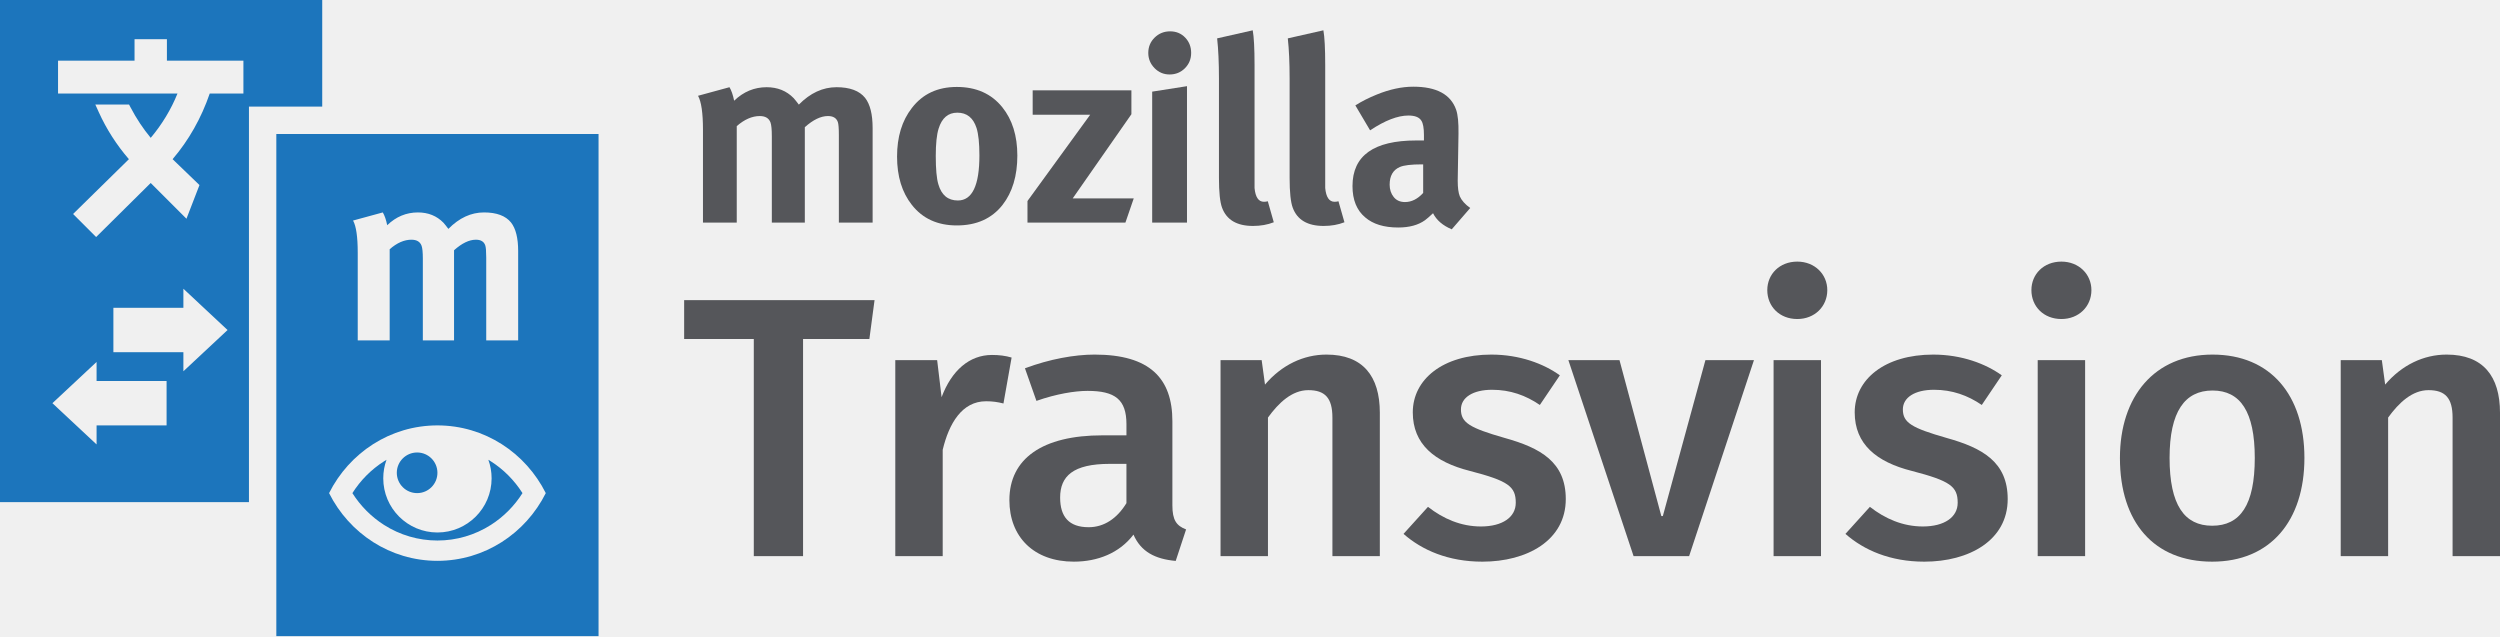
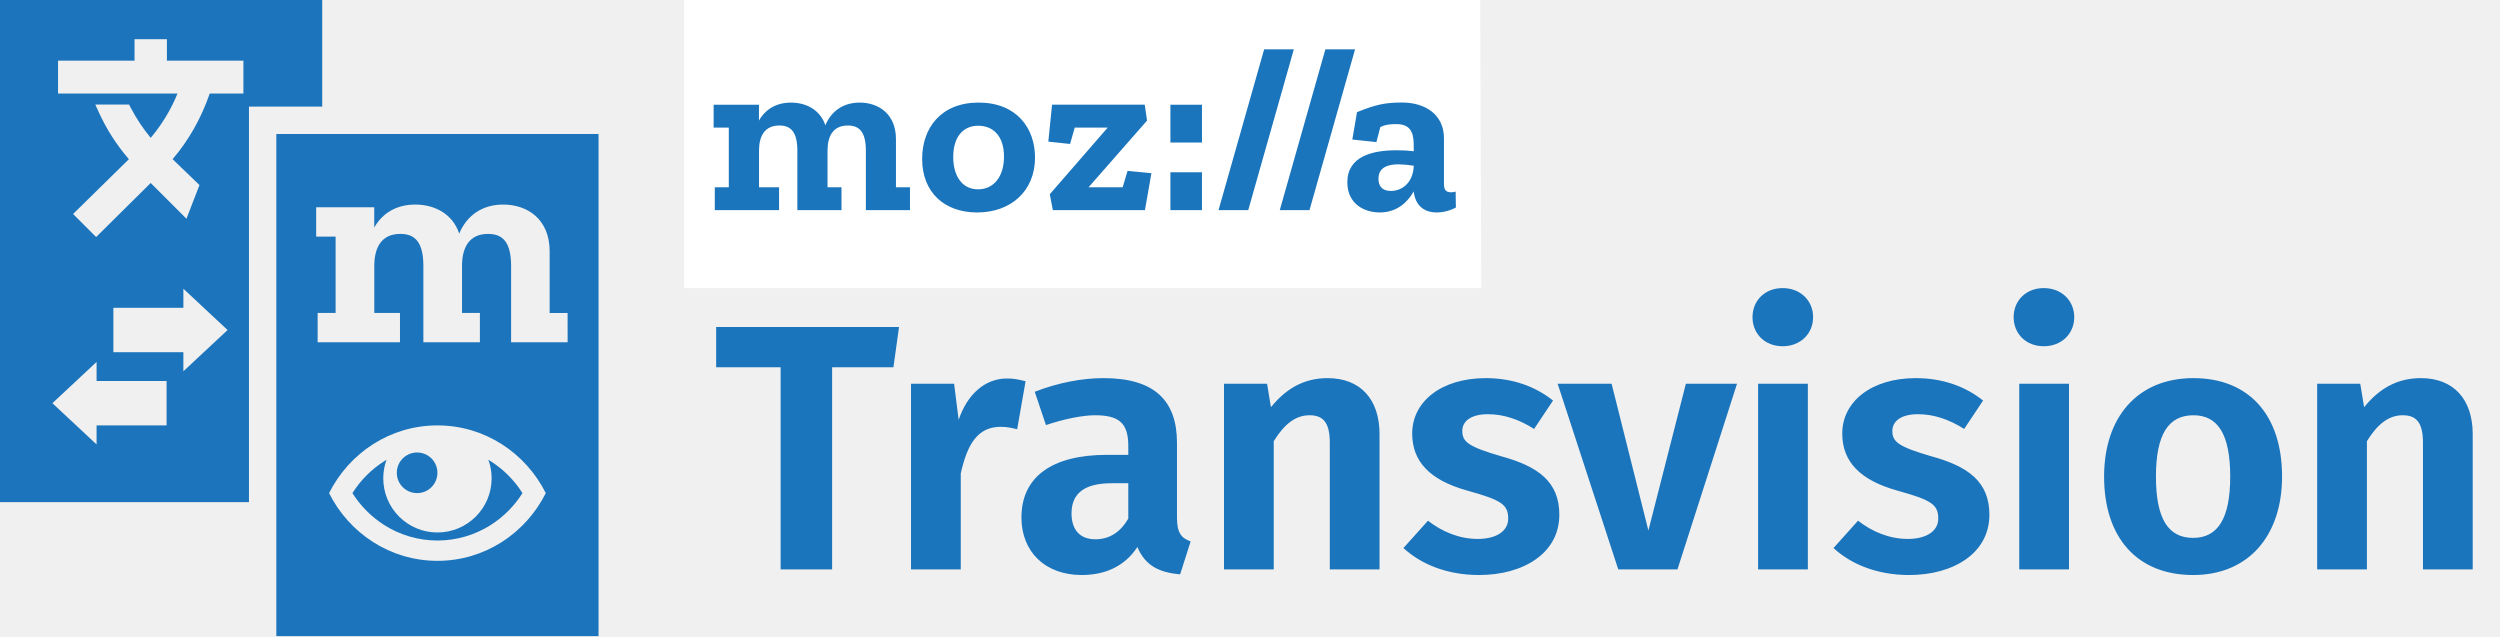
- <svg xmlns="http://www.w3.org/2000/svg" version="1.1" id="Layer_1" x="0px" y="0px" width="456.701px" height="116.21px" viewBox="0 0 456.701 116.21" enable-background="new 0 0 456.701 116.21" xml:space="preserve">
-   <g>
-     <path fill="#1C75BC" d="M45.479,19.476h5h8.385V0H0v91.734h45.479V24.476V19.476z M30.432,77.712H17.644v3.479l-8.069-7.537   l8.069-7.537v3.479h12.788V77.712z M33.502,67.823v-3.479H20.714v-8.116h12.788V52.75l8.069,7.537L33.502,67.823z M44.465,17.085   h-6.149c-1.558,4.519-3.837,8.546-6.786,11.992l4.909,4.73l-2.377,6.153l-6.532-6.532l-9.969,9.875l-4.212-4.211l10.197-10.011   c-2.252-2.611-4.098-5.492-5.496-8.577l-0.64-1.413h6.162l0.281,0.535c1.07,2.039,2.306,3.903,3.682,5.555   c2.072-2.468,3.711-5.183,4.89-8.097H10.603v-6.007h13.975V7.164h5.914v3.914h13.974V17.085z" />
-     <path fill="#1C75BC" d="M70.153,95.892c2.924,1.866,6.299,2.85,9.76,2.85s6.836-0.987,9.758-2.85   c2.326-1.482,4.298-3.469,5.777-5.809c-1.48-2.338-3.451-4.325-5.777-5.809h-0.002c-0.151-0.096-0.304-0.19-0.458-0.282   c0.386,1.056,0.596,2.197,0.596,3.387c0,5.465-4.431,9.896-9.897,9.896s-9.896-4.431-9.896-9.896c0-1.19,0.21-2.331,0.596-3.387   c-0.153,0.092-0.307,0.186-0.458,0.282c-2.326,1.482-4.298,3.469-5.777,5.809C65.855,92.421,67.827,94.407,70.153,95.892z" />
-     <circle fill="#1C75BC" cx="76.199" cy="86.371" r="3.711" />
-     <path fill="#1C75BC" d="M50.479,24.476v91.734h58.864V24.476H50.479z M69.928,38.807c0.329,0.539,0.598,1.317,0.808,2.334   c1.616-1.555,3.485-2.334,5.61-2.334c1.885,0,3.44,0.628,4.667,1.885c0.239,0.269,0.539,0.644,0.898,1.122   c1.975-2.004,4.144-3.007,6.508-3.007c2.304,0,3.949,0.614,4.937,1.84c0.867,1.107,1.302,2.843,1.302,5.206v16.336h-5.834V47.057   c0-1.164-0.06-1.91-0.18-2.239c-0.24-0.686-0.808-1.029-1.705-1.029c-1.227,0-2.558,0.642-3.994,1.925v16.476h-5.7V47.317   c0-1.191-0.076-1.994-0.226-2.412c-0.272-0.744-0.89-1.116-1.854-1.116c-1.327,0-2.653,0.581-3.979,1.742v16.659H65.35V46.167   c0-2.902-0.285-4.862-0.853-5.879L69.928,38.807z M79.91,77.712c8.632,0,16.116,5.027,19.793,12.371   c-3.677,7.343-11.161,12.371-19.793,12.371c-8.632,0-16.116-5.027-19.793-12.371C63.794,82.739,71.278,77.712,79.91,77.712z" />
+ <svg xmlns="http://www.w3.org/2000/svg" width="456.701" height="116.21" viewBox="0, 0, 456.701, 116.21">
+   <g fill="#1C75BC">
+     <path d="M45.48 19.476h13.384V0H0v91.734h45.48V19.476zM30.43 77.712H17.644v3.48l-8.07-7.538 8.07-7.537v3.48h12.788v8.115zm3.07-9.89v-3.478H20.714v-8.116h12.788V52.75l8.07 7.537-8.07 7.536zm10.963-50.737h-6.15c-1.557 4.52-3.836 8.546-6.785 11.992l4.91 4.73-2.378 6.153-6.532-6.532-9.97 9.875-4.21-4.21L23.545 29.08c-2.252-2.61-4.098-5.49-5.496-8.576l-.64-1.413h6.162l.28.536c1.07 2.04 2.307 3.903 3.683 5.555 2.072-2.467 3.71-5.182 4.89-8.096H10.603v-6.007h13.975V7.164h5.914v3.914h13.974v6.007zM70.153 95.892c2.924 1.866 6.3 2.85 9.76 2.85s6.836-.987 9.758-2.85c2.327-1.482 4.3-3.47 5.778-5.81-1.48-2.337-3.45-4.324-5.777-5.808-.152-.096-.305-.19-.46-.282.387 1.056.597 2.197.597 3.387 0 5.464-4.43 9.895-9.897 9.895-5.466 0-9.896-4.43-9.896-9.896 0-1.19.21-2.332.596-3.388-.153.092-.307.186-.458.282-2.326 1.482-4.298 3.47-5.777 5.81 1.48 2.337 3.452 4.323 5.778 5.808z" />
+     <path d="M79.91 86.37c0 2.05-1.66 3.712-3.71 3.712s-3.712-1.66-3.712-3.71 1.66-3.712 3.71-3.712 3.712 1.66 3.712 3.71z" />
+     <path d="M109.343 24.476v91.734H50.48V24.476h58.863zM79.91 77.712c-8.632 0-16.116 5.027-19.793 12.37 3.677 7.345 11.16 12.372 19.793 12.372 8.632 0 16.116-5.028 19.793-12.37-3.677-7.345-11.16-12.372-19.793-12.372zM91.93 37.37c-3.883 0-6.67 2.025-8.038 5.305-1.203-3.61-4.49-5.306-8.038-5.306-3.442 0-6.013 1.586-7.49 4.208v-3.716H57.76v5.358h3.55v13.952h-3.282v5.358h15.04v-5.358h-4.692v-8.594c0-3.445 1.368-5.85 4.758-5.85 2.79 0 4.21 1.64 4.21 5.905V62.53h10.323v-5.358h-3.265v-8.594c0-3.445 1.368-5.85 4.758-5.85 2.787 0 4.21 1.64 4.21 5.905v13.89h10.322l-.003-5.35h-3.28V45.9c0-5.85-4.05-8.53-8.48-8.53z" />
  </g>
-   <g>
-     <g>
-       <g>
-         <path fill="#55565A" d="M159.413,40.659h-6.17V24.656c0-1.231-0.064-2.02-0.19-2.368c-0.254-0.725-0.854-1.089-1.804-1.089     c-1.298,0-2.705,0.679-4.224,2.036v17.424h-6.028V24.931c0-1.259-0.08-2.109-0.239-2.55c-0.288-0.787-0.941-1.181-1.961-1.181     c-1.403,0-2.805,0.614-4.208,1.842v17.617h-6.17V23.715c0-3.069-0.301-5.142-0.902-6.218l5.743-1.566     c0.348,0.57,0.633,1.393,0.854,2.468c1.709-1.645,3.686-2.468,5.933-2.468c1.993,0,3.638,0.664,4.936,1.993     c0.253,0.285,0.57,0.681,0.949,1.186c2.088-2.119,4.382-3.18,6.882-3.18c2.436,0,4.177,0.649,5.221,1.946     c0.917,1.171,1.376,3.006,1.376,5.506V40.659z" />
-       </g>
-       <g>
-         <path fill="#55565A" d="M185.849,28.414c0,3.702-0.902,6.709-2.705,9.018c-1.962,2.5-4.746,3.75-8.353,3.75     c-3.512,0-6.249-1.25-8.211-3.75c-1.804-2.278-2.705-5.221-2.705-8.828c0-3.607,0.902-6.565,2.705-8.875     c1.962-2.563,4.699-3.845,8.211-3.845c3.543,0,6.313,1.234,8.306,3.702C184.931,21.864,185.849,24.807,185.849,28.414z      M178.919,28.389c0-2.221-0.174-3.887-0.522-4.998c-0.601-1.872-1.772-2.808-3.512-2.808c-1.678,0-2.817,0.968-3.417,2.904     c-0.349,1.111-0.522,2.777-0.522,4.998c0,2.412,0.158,4.141,0.475,5.188c0.57,1.968,1.756,2.952,3.56,2.952     C177.606,36.625,178.919,33.88,178.919,28.389z" />
-       </g>
-       <g>
-         <path fill="#55565A" d="M207.112,36.245l-1.519,4.414h-17.893V36.72l11.454-15.758h-10.505v-4.461h18.036v4.367l-10.726,15.378     H207.112z" />
-       </g>
-       <g>
-         <path fill="#55565A" d="M217.6,9.666c0,1.108-0.38,2.041-1.139,2.8c-0.759,0.759-1.693,1.139-2.8,1.139     c-1.076,0-1.993-0.387-2.753-1.163c-0.759-0.775-1.139-1.7-1.139-2.777c0-1.107,0.387-2.041,1.163-2.8     c0.775-0.759,1.716-1.139,2.824-1.139c1.107,0,2.025,0.38,2.753,1.139C217.236,7.625,217.6,8.559,217.6,9.666z M216.841,40.659     h-6.36V16.74l6.36-0.999V40.659z" />
-       </g>
-       <g>
-         <path fill="#55565A" d="M232.694,40.604c-1.139,0.448-2.405,0.672-3.797,0.672c-2.943,0-4.826-1.109-5.648-3.327     c-0.38-1.014-0.57-2.836-0.57-5.466V14.329c0-2.851-0.111-5.291-0.332-7.319l6.502-1.474c0.221,1.234,0.332,3.339,0.332,6.312     v18.937c0,2.437,0,3.624,0,3.56c0.158,1.678,0.728,2.516,1.709,2.516c0.253,0,0.49-0.031,0.712-0.095L232.694,40.604z" />
-       </g>
-       <g>
-         <path fill="#55565A" d="M245.603,40.604c-1.139,0.448-2.405,0.672-3.797,0.672c-2.943,0-4.826-1.109-5.648-3.327     c-0.38-1.014-0.57-2.836-0.57-5.466V14.329c0-2.851-0.111-5.291-0.332-7.319l6.502-1.474c0.221,1.234,0.332,3.339,0.332,6.312     v18.937c0,2.437,0,3.624,0,3.56c0.158,1.678,0.728,2.516,1.709,2.516c0.253,0,0.49-0.031,0.712-0.095L245.603,40.604z" />
-       </g>
-       <g>
-         <path fill="#55565A" d="M268.575,38.001l-3.37,3.892c-1.646-0.696-2.785-1.677-3.417-2.943c-0.633,0.601-1.124,1.029-1.471,1.282     c-1.234,0.885-2.864,1.329-4.889,1.329c-2.595,0-4.604-0.616-6.028-1.846c-1.551-1.293-2.326-3.201-2.326-5.726     c0-5.552,3.878-8.328,11.633-8.328c0.504,0,0.977,0,1.419,0v-0.986c0-1.284-0.158-2.16-0.473-2.63     c-0.378-0.626-1.167-0.94-2.364-0.94c-1.955,0-4.287,0.902-6.998,2.705l-2.695-4.556c1.139-0.727,2.452-1.392,3.939-1.993     c2.341-0.949,4.556-1.424,6.645-1.424c4.24,0,6.85,1.408,7.831,4.224c0.316,0.918,0.458,2.373,0.427,4.367l-0.142,8.591     c0,1.266,0.126,2.215,0.38,2.848C266.992,36.594,267.626,37.306,268.575,38.001z M259.984,30.028h-0.28     c-1.901,0-3.225,0.159-3.973,0.475c-1.247,0.538-1.87,1.614-1.87,3.227c0,0.886,0.245,1.637,0.736,2.255     c0.49,0.617,1.178,0.926,2.065,0.926c1.202,0,2.309-0.553,3.322-1.661V30.028z" />
-       </g>
-     </g>
+   <g fill="#1B75BC">
+     <path d="M164.236 59.732h-33.408v7.36h11.776v36.928h9.408V67.092h11.2zM183.96 69.14c-3.968 0-7.232 2.816-8.832 7.552l-.832-6.592h-7.872v33.92h9.088V86.484c1.216-5.44 3.136-8.512 7.296-8.512 1.152 0 1.984.192 3.008.448l1.536-8.768c-1.152-.32-2.176-.512-3.392-.512zM215.012 94.612V80.916c0-7.68-4.032-11.84-13.44-11.84-3.84 0-8.32.832-12.544 2.496l2.048 6.08c3.456-1.152 6.72-1.792 8.96-1.792 4.288 0 6.08 1.344 6.08 5.568v1.664h-3.904c-10.048 0-15.616 4.032-15.616 11.456 0 6.144 4.224 10.496 11.008 10.496 4.032 0 7.744-1.408 10.176-5.12 1.408 3.392 3.968 4.672 7.808 4.992l1.92-6.016c-1.664-.576-2.496-1.536-2.496-4.288zM200.1 98.516c-2.816 0-4.352-1.728-4.352-4.736 0-3.712 2.432-5.504 7.36-5.504h3.008v6.464c-1.408 2.432-3.392 3.776-6.016 3.776zM242.544 69.076c-4.352 0-7.616 1.92-10.368 5.312l-.704-4.288H223.6v33.92h9.088V80.596c1.856-3.008 3.904-4.736 6.528-4.736 2.304 0 3.712 1.088 3.712 4.992v23.168h9.088V79.316c0-6.4-3.52-10.24-9.472-10.24zM271.42 69.076c-8.192 0-13.44 4.352-13.44 10.112 0 5.12 3.2 8.512 10.048 10.432 6.272 1.728 7.488 2.56 7.488 5.12 0 2.304-2.176 3.712-5.568 3.712-3.392 0-6.528-1.344-9.088-3.328l-4.48 4.992c3.2 2.944 7.936 4.928 13.824 4.928 8.064 0 14.656-3.968 14.656-11.008 0-6.016-3.84-8.832-10.624-10.688-5.952-1.728-7.104-2.624-7.104-4.608 0-1.856 1.664-3.072 4.672-3.072 2.944 0 5.696.96 8.448 2.688l3.456-5.184c-3.2-2.56-7.36-4.096-12.288-4.096zM317.32 70.1h-9.344l-6.848 26.816-6.72-26.816h-9.856l11.072 33.92h10.816zM325.652 52.628c-3.264 0-5.504 2.304-5.504 5.312 0 3.008 2.24 5.312 5.504 5.312 3.264 0 5.568-2.304 5.568-5.312 0-3.008-2.304-5.312-5.568-5.312zM330.26 70.1h-9.088v33.92h9.088zM349.984 69.076c-8.192 0-13.44 4.352-13.44 10.112 0 5.12 3.2 8.512 10.048 10.432 6.272 1.728 7.488 2.56 7.488 5.12 0 2.304-2.176 3.712-5.568 3.712-3.392 0-6.528-1.344-9.088-3.328l-4.48 4.992c3.2 2.944 7.936 4.928 13.824 4.928 8.064 0 14.656-3.968 14.656-11.008 0-6.016-3.84-8.832-10.624-10.688-5.952-1.728-7.104-2.624-7.104-4.608 0-1.856 1.664-3.072 4.672-3.072 2.944 0 5.696.96 8.448 2.688l3.456-5.184c-3.2-2.56-7.36-4.096-12.288-4.096zM373.356 52.628c-3.264 0-5.504 2.304-5.504 5.312 0 3.008 2.24 5.312 5.504 5.312 3.264 0 5.568-2.304 5.568-5.312 0-3.008-2.304-5.312-5.568-5.312zm4.608 17.472h-9.088v33.92h9.088zM400.696 69.076c-10.24 0-16.32 7.168-16.32 17.984 0 11.264 6.144 17.984 16.256 17.984 10.176 0 16.256-7.232 16.256-17.984 0-11.264-6.08-17.984-16.192-17.984zm0 6.784c4.416 0 6.72 3.392 6.72 11.2 0 7.744-2.304 11.2-6.784 11.2s-6.784-3.392-6.784-11.2c0-7.744 2.304-11.2 6.848-11.2zM442.244 69.076c-4.352 0-7.616 1.92-10.368 5.312l-.704-4.288H423.3v33.92h9.088V80.596c1.856-3.008 3.904-4.736 6.528-4.736 2.304 0 3.712 1.088 3.712 4.992v23.168h9.088V79.316c0-6.4-3.52-10.24-9.472-10.24z" />
  </g>
-   <g>
-     <path fill="#55565A" d="M146.703,61.933v39.656h-9V61.933h-12.723v-7.105h34.784l-0.947,7.105H146.703z" />
-     <path fill="#55565A" d="M163.552,101.589V65.79h7.647l0.812,6.768c1.827-4.873,5.075-7.715,9.204-7.715   c1.286,0,2.436,0.135,3.586,0.474l-1.489,8.392c-1.083-0.271-1.962-0.406-3.181-0.406c-4.398,0-6.767,4.061-7.917,8.865v19.422   H163.552z" />
-     <path fill="#55565A" d="M214.171,92.318c0,2.707,0.744,3.723,2.504,4.399l-1.895,5.752c-3.79-0.339-6.361-1.692-7.715-4.805   c-2.571,3.384-6.564,4.939-10.895,4.939c-7.309,0-11.775-4.533-11.775-11.233c0-7.579,6.023-11.843,16.986-11.843h4.399v-2.03   c0-4.534-2.098-6.09-7.105-6.09c-2.301,0-5.685,0.541-9.339,1.827l-2.098-5.956c4.534-1.691,9.068-2.503,12.723-2.503   c10.083,0,14.211,4.33,14.211,12.181V92.318z M205.779,91.913v-7.174h-3.045c-6.699,0-9.068,2.233-9.068,6.158   c0,3.52,1.624,5.414,5.21,5.414C201.719,96.311,204.087,94.687,205.779,91.913z" />
-     <path fill="#55565A" d="M243.405,76.28c0-3.587-1.354-5.008-4.398-5.008c-2.978,0-5.414,2.301-7.376,5.008v25.31h-8.662V65.79   h7.512l0.609,4.467c3.045-3.587,7.038-5.481,11.234-5.481c6.632,0,9.745,3.925,9.745,10.624v26.189h-8.663V76.28z" />
-     <path fill="#55565A" d="M276.901,91.844c0-2.978-1.354-3.992-8.392-5.819c-6.429-1.624-10.421-4.873-10.421-10.692   c0-6.023,5.481-10.557,14.347-10.557c5.21,0,9.609,1.691,12.519,3.789l-3.654,5.414c-2.571-1.76-5.413-2.774-8.729-2.774   c-3.519,0-5.685,1.421-5.685,3.586c0,2.437,1.624,3.384,7.985,5.211c6.564,1.827,11.166,4.399,11.166,11.166   c0,7.58-7.105,11.437-15.227,11.437c-6.226,0-11.03-2.098-14.414-5.075l4.467-4.939c2.774,2.165,6.022,3.586,9.677,3.586   C274.465,96.175,276.901,94.484,276.901,91.844z" />
-     <path fill="#55565A" d="M308.57,101.589h-10.15L286.51,65.79h9.339l7.646,28.49h0.271l7.782-28.49h8.865L308.57,101.589z" />
-     <path fill="#55565A" d="M328.33,58.279c-3.249,0-5.481-2.301-5.481-5.278c0-2.91,2.232-5.211,5.481-5.211   c3.181,0,5.481,2.301,5.481,5.211C333.811,55.978,331.511,58.279,328.33,58.279z M323.999,101.589V65.79h8.662v35.799H323.999z" />
-     <path fill="#55565A" d="M357.631,91.844c0-2.978-1.354-3.992-8.391-5.819c-6.43-1.624-10.422-4.873-10.422-10.692   c0-6.023,5.481-10.557,14.347-10.557c5.211,0,9.609,1.691,12.52,3.789l-3.654,5.414c-2.572-1.76-5.414-2.774-8.73-2.774   c-3.519,0-5.685,1.421-5.685,3.586c0,2.437,1.625,3.384,7.986,5.211c6.563,1.827,11.165,4.399,11.165,11.166   c0,7.58-7.105,11.437-15.226,11.437c-6.227,0-11.031-2.098-14.415-5.075l4.467-4.939c2.774,2.165,6.022,3.586,9.677,3.586   C355.195,96.175,357.631,94.484,357.631,91.844z" />
-     <path fill="#55565A" d="M376.579,58.279c-3.249,0-5.481-2.301-5.481-5.278c0-2.91,2.232-5.211,5.481-5.211   c3.181,0,5.481,2.301,5.481,5.211C382.06,55.978,379.76,58.279,376.579,58.279z M372.248,101.589V65.79h8.662v35.799H372.248z" />
-     <path fill="#55565A" d="M404.189,64.776c10.625,0,16.783,7.443,16.783,18.88c0,11.505-6.227,18.948-16.851,18.948   c-10.625,0-16.851-7.173-16.851-18.948C387.271,72.422,393.564,64.776,404.189,64.776z M404.189,71.339   c-5.075,0-7.85,3.857-7.85,12.316c0,8.595,2.706,12.385,7.782,12.385c5.143,0,7.782-3.79,7.782-12.385   C411.904,75.197,409.265,71.339,404.189,71.339z" />
-     <path fill="#55565A" d="M448.039,76.28c0-3.587-1.354-5.008-4.398-5.008c-2.978,0-5.414,2.301-7.377,5.008v25.31h-8.662V65.79   h7.512l0.609,4.467c3.045-3.587,7.038-5.481,11.233-5.481c6.632,0,9.745,3.925,9.745,10.624v26.189h-8.662V76.28z" />
-   </g>
+   <path d="M125.98 6.803h142.938v35.74H125.98V6.803z" fill="#1B75BC" />
+   <path d="M251.818 32.663c0 1.24.597 2.222 2.268 2.222 1.965 0 4.058-1.41 4.184-4.613-.917-.147-1.843-.23-2.77-.252-1.974-.002-3.682.552-3.682 2.643z" fill="#FFF" />
+   <path d="M125 0v52.628h145.6L270.4 0zm41.238 38.386h-8.06V27.54c0-3.33-1.112-4.614-3.288-4.614-2.648 0-3.716 1.88-3.716 4.57v6.71h2.55v4.185h-8.062V27.54c0-3.33-1.108-4.614-3.287-4.614-2.648 0-3.716 1.88-3.716 4.57v6.71h3.662v4.185h-11.744v-4.183h2.56V23.312h-2.77v-4.185h8.28v2.902c1.155-2.05 3.162-3.288 5.85-3.288 2.77 0 5.338 1.325 6.278 4.144 1.068-2.562 3.245-4.144 6.278-4.144 3.458 0 6.62 2.093 6.62 6.663v8.802h2.562zm12.256.426c-5.935 0-10.036-3.63-10.036-9.78 0-5.637 3.416-10.292 10.328-10.292 6.913 0 10.293 4.655 10.293 10.036.004 6.15-4.437 10.038-10.586 10.038zm30.663-.426H192.33l-.555-2.904 10.58-12.173h-6.02l-.855 2.99-3.972-.426.682-6.75h16.93l.425 2.905-10.68 12.177h6.223l.897-2.99 4.356.426zm10.42 0h-5.767V31.47h5.766zm0-12.344h-5.767v-6.915h5.766zm3.022 12.344l8.335-29.37h5.423l-8.328 29.37zm11.19 0l8.33-29.37h5.423l-8.323 29.37zm28.697.426c-2.562 0-3.97-1.496-4.227-3.844-1.11 1.965-3.076 3.844-6.192 3.844-2.77 0-5.935-1.496-5.935-5.51 0-4.74 4.57-5.85 8.968-5.85 1.057-.008 2.113.05 3.162.172v-.64c0-1.964-.043-4.312-3.16-4.312-1.155 0-2.052.086-2.95.554l-.712 2.733-4.398-.472.854-4.995c3.373-1.368 5.08-1.764 8.243-1.764 4.143 0 7.644 2.136 7.644 6.534v8.37c0 1.112.426 1.498 1.325 1.498.274-.005.548-.048.81-.13l.043 2.906c-1.065.58-2.256.89-3.47.906z" fill="#FFF" />
+   <path d="M178.706 22.97c-2.82 0-4.57 2.09-4.57 5.723 0 3.33 1.537 5.892 4.534 5.892 2.862 0 4.74-2.305 4.74-5.978-.006-3.887-2.097-5.638-4.704-5.638z" fill="#FFF" />
</svg>
